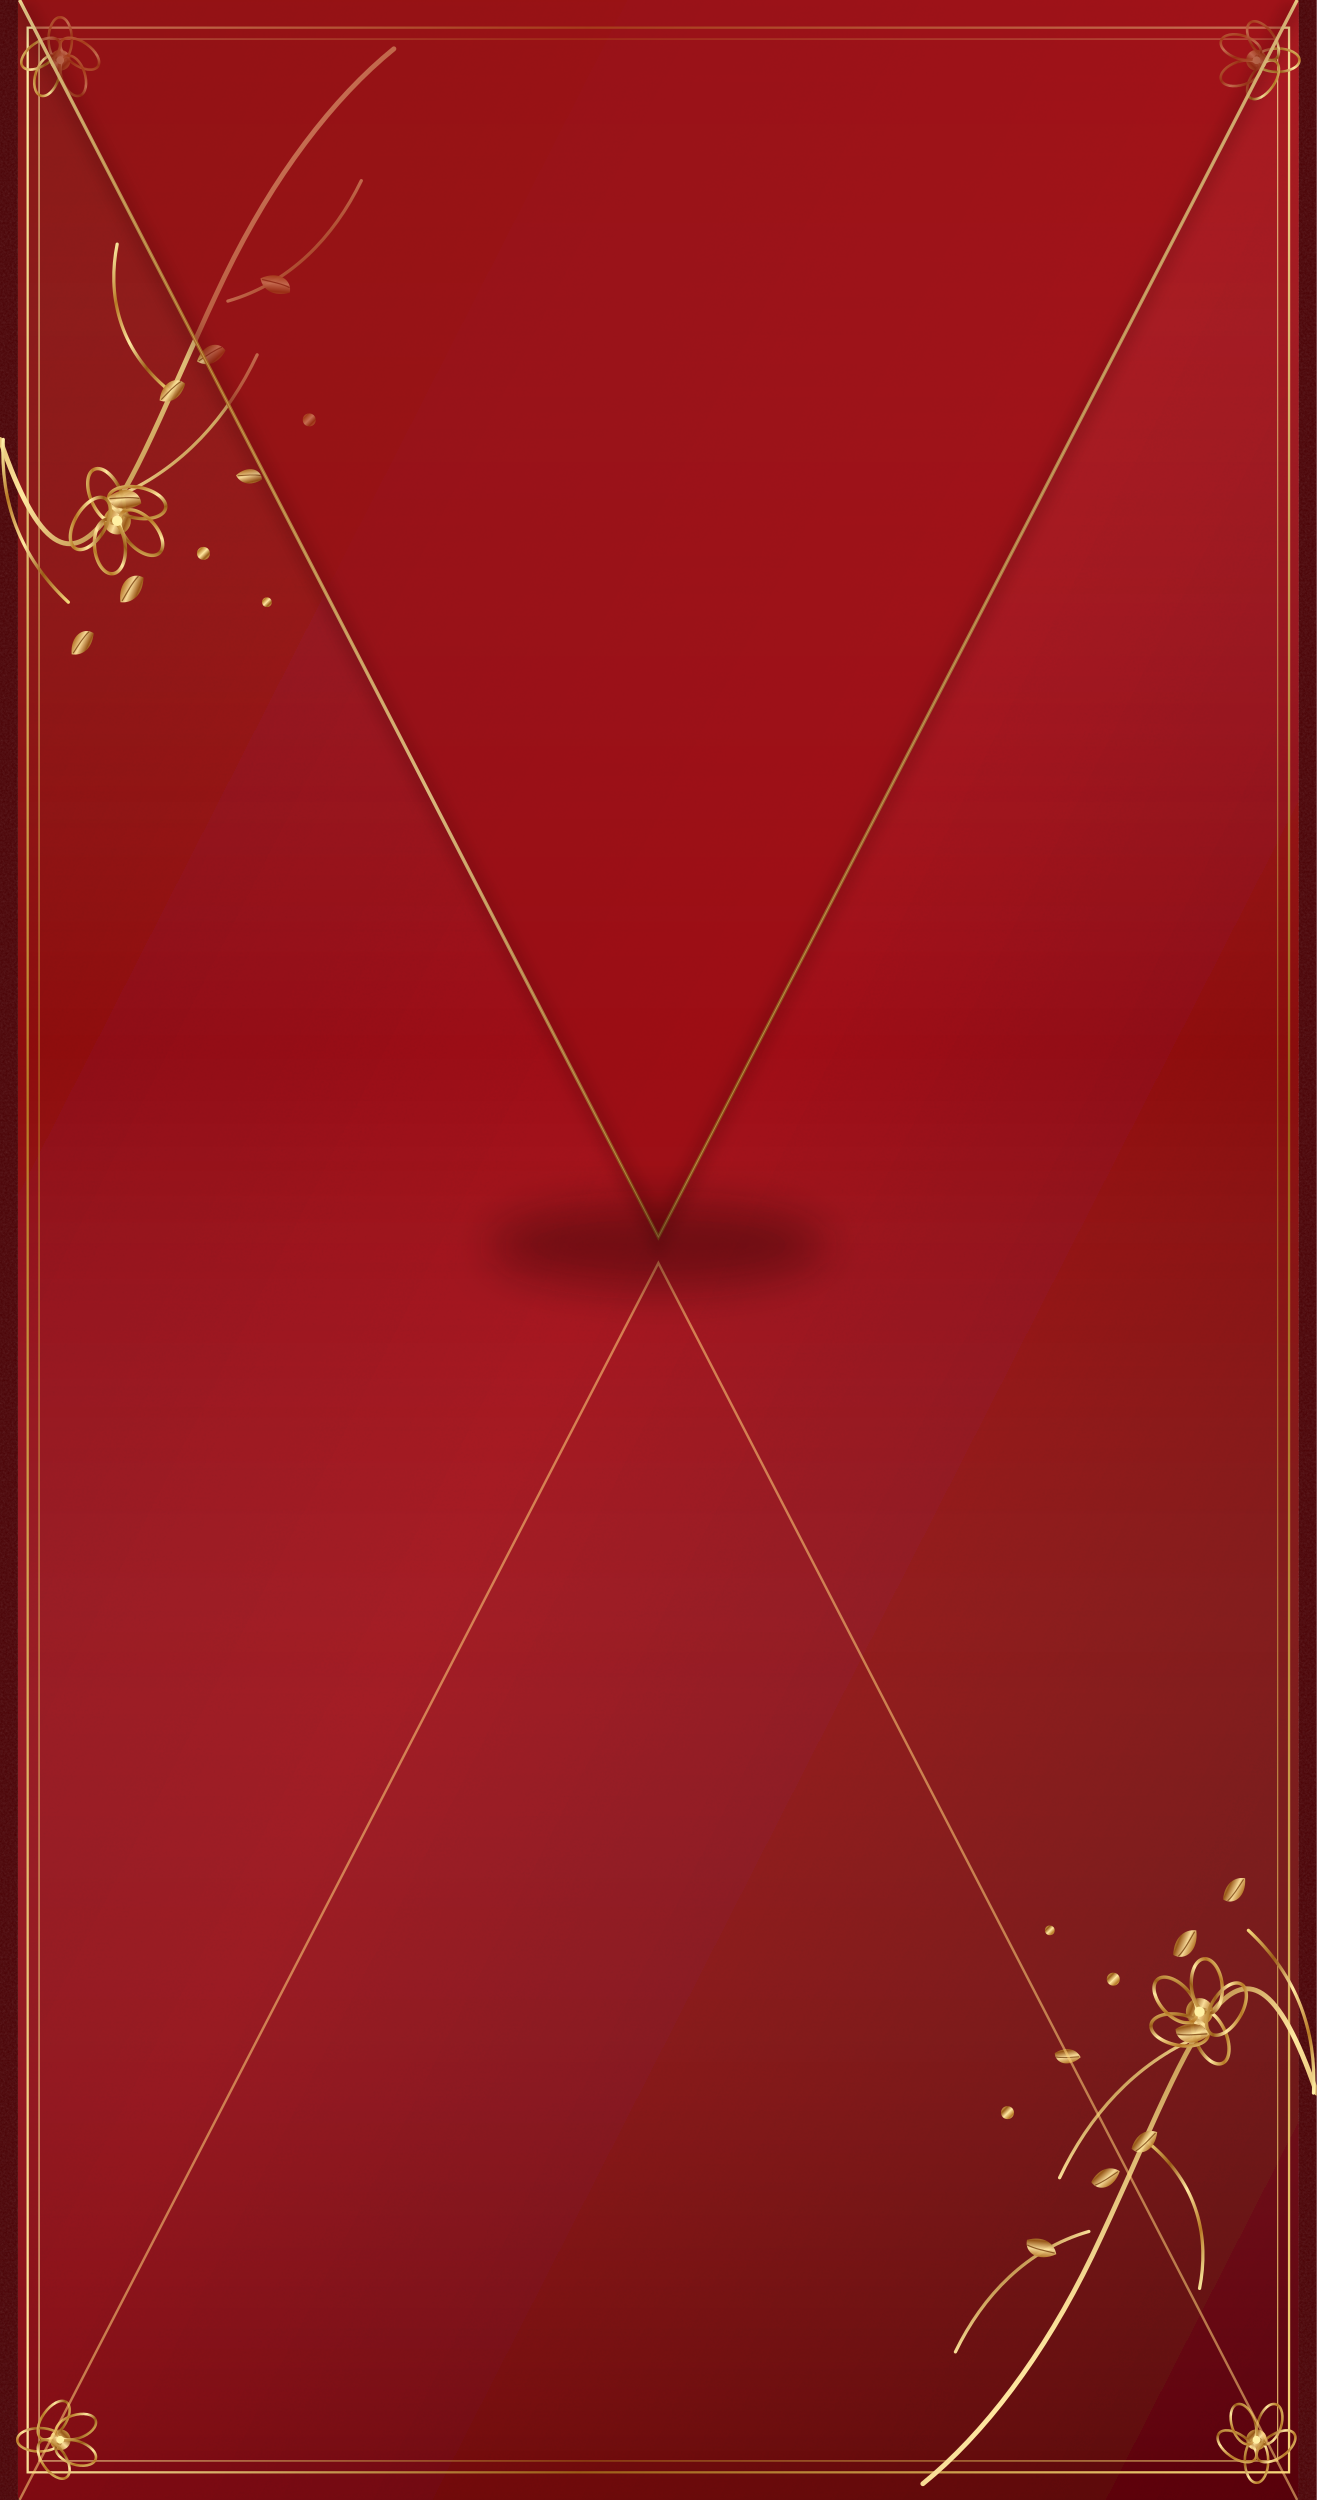
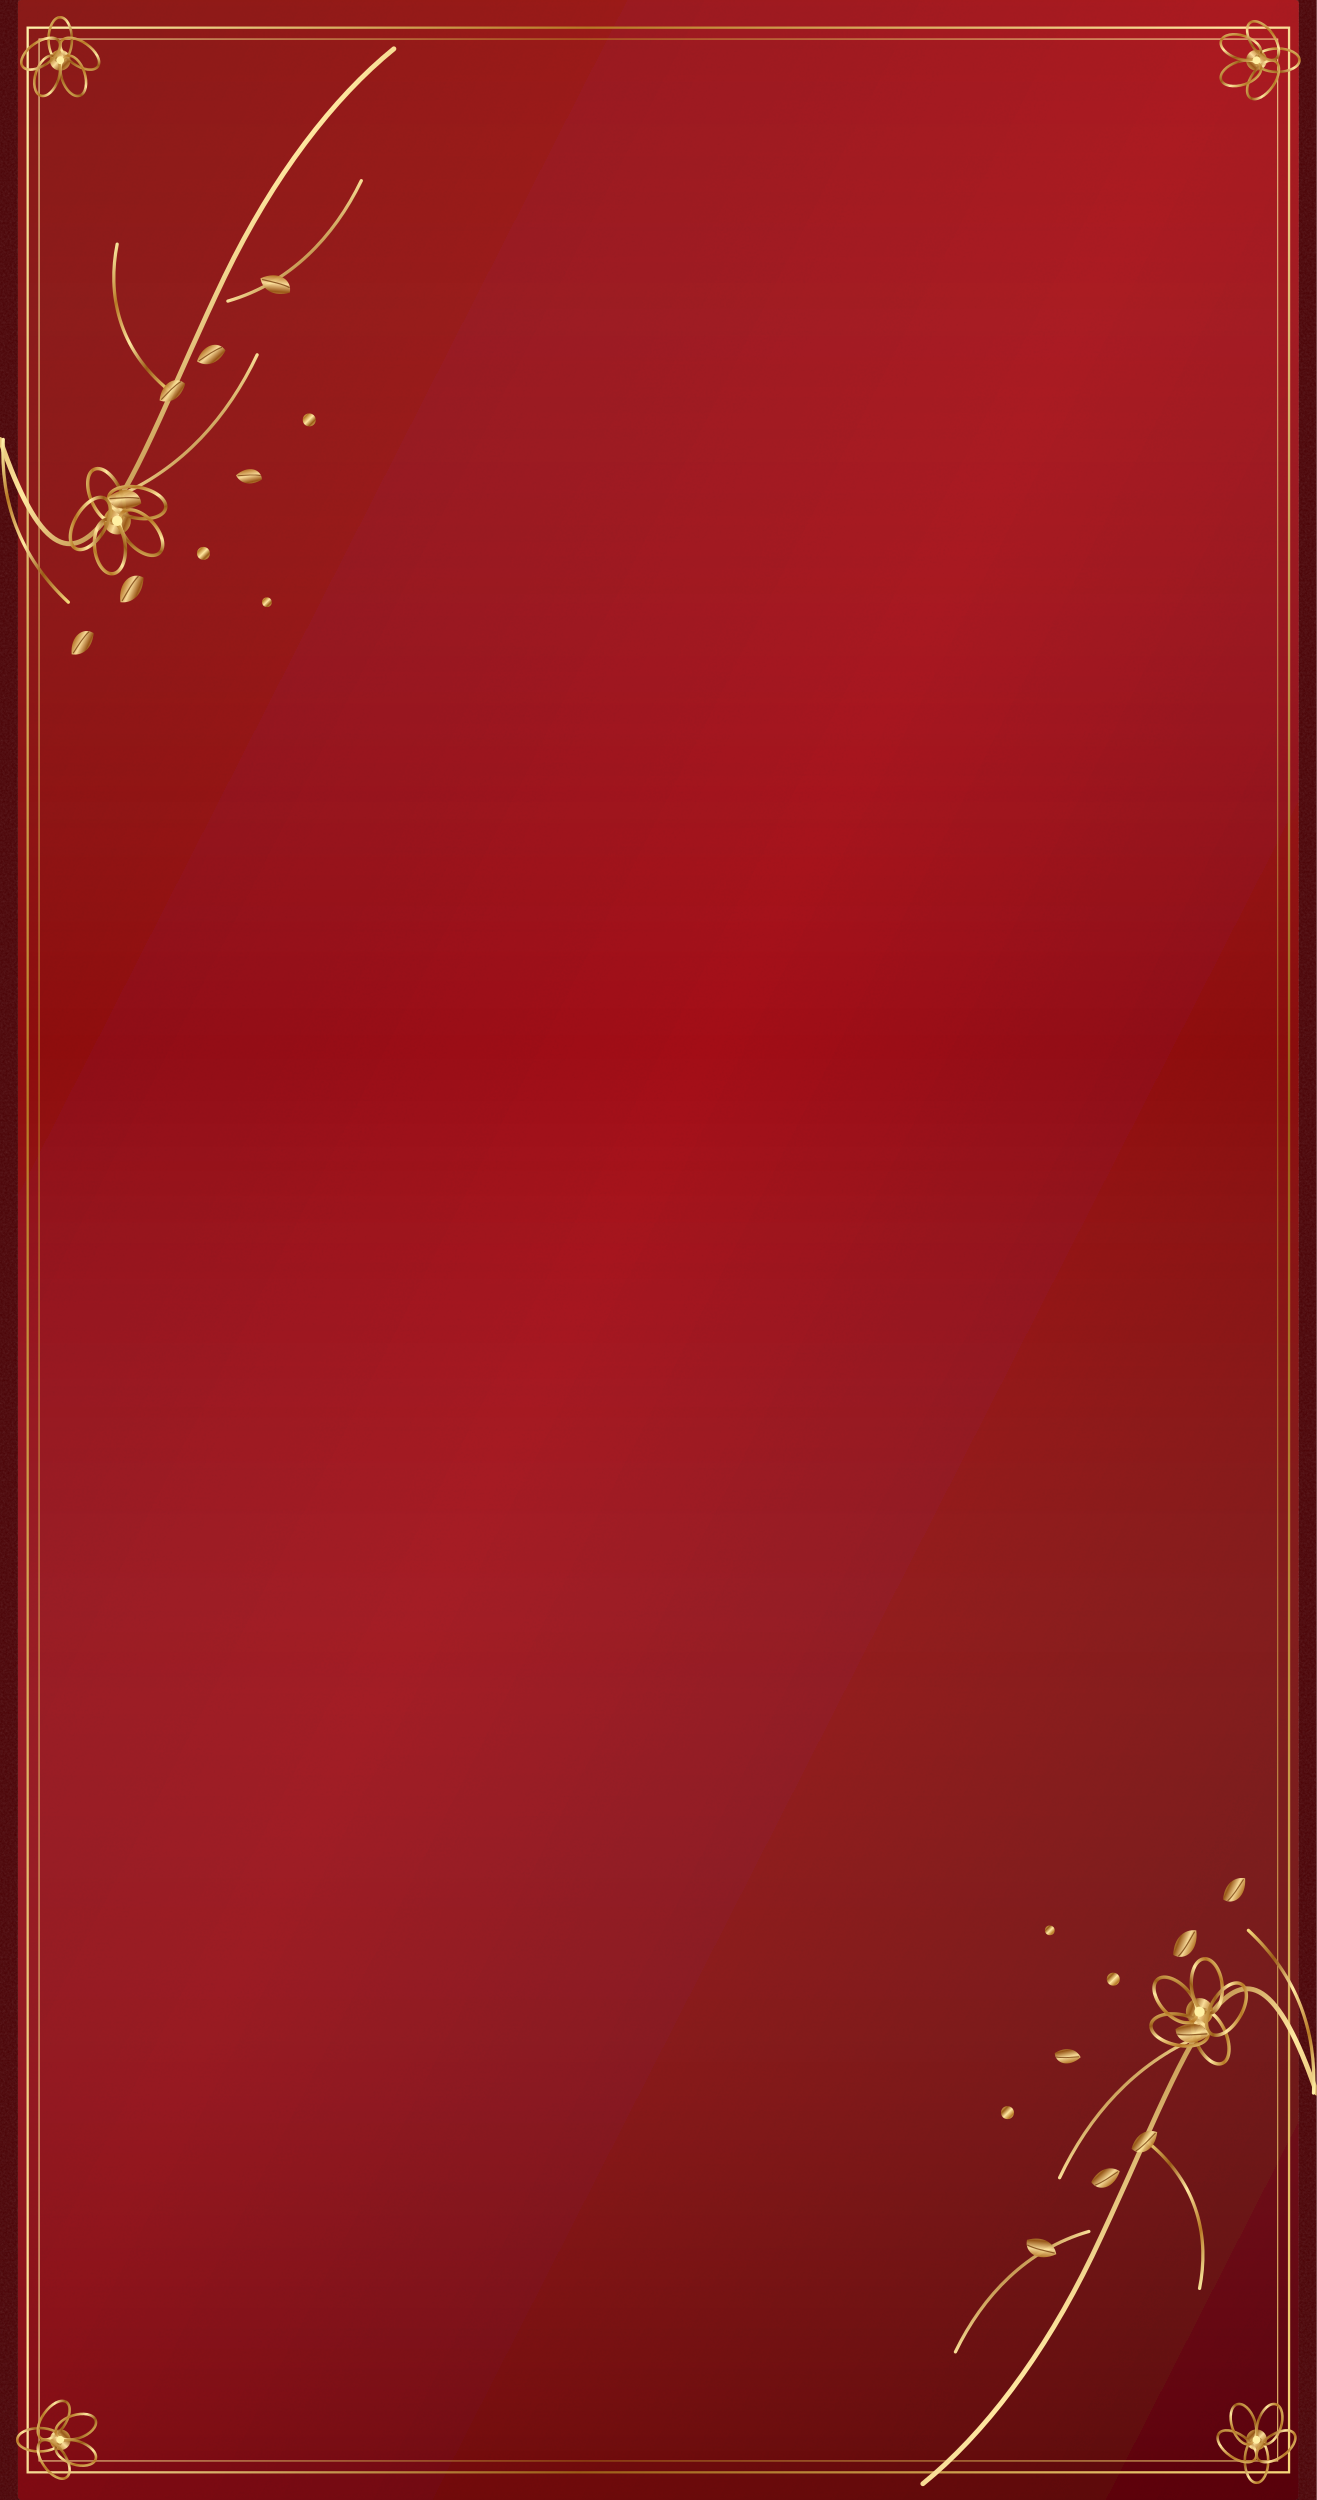
<svg xmlns="http://www.w3.org/2000/svg" viewBox="0 0 809 1536" preserveAspectRatio="xMidYMid slice">
  <defs>
    <linearGradient id="paper" x1="0" y1="0" x2="1" y2="1">
      <stop offset="0" stop-color="#7d090d" />
      <stop offset=".48" stop-color="#a50f16" />
      <stop offset="1" stop-color="#6b0509" />
    </linearGradient>
    <linearGradient id="paperLight" x1="0" y1="0" x2="0" y2="1">
      <stop offset="0" stop-color="#d45a4d" stop-opacity=".16" />
      <stop offset=".42" stop-color="#fff" stop-opacity="0" />
      <stop offset="1" stop-color="#240002" stop-opacity=".28" />
    </linearGradient>
    <linearGradient id="gold" x1="0" y1="0" x2="1" y2="1">
      <stop offset="0" stop-color="#fff1a9" />
      <stop offset=".22" stop-color="#b77925" />
      <stop offset=".48" stop-color="#ffe7a0" />
      <stop offset=".72" stop-color="#9b5d18" />
      <stop offset="1" stop-color="#f6d77b" />
    </linearGradient>
    <filter id="paperTexture" x="-20%" y="-20%" width="140%" height="140%">
      <feTurbulence type="fractalNoise" baseFrequency=".72" numOctaves="4" seed="19" result="noise" />
      <feColorMatrix in="noise" type="saturate" values="0" result="mono" />
      <feComponentTransfer in="mono" result="soft">
        <feFuncA type="table" tableValues="0 .12" />
      </feComponentTransfer>
      <feBlend in="SourceGraphic" in2="soft" mode="multiply" />
    </filter>
    <filter id="shadow" x="-40%" y="-40%" width="180%" height="180%">
      <feGaussianBlur stdDeviation="13" />
    </filter>
    <filter id="smallShadow" x="-40%" y="-40%" width="180%" height="180%">
      <feGaussianBlur stdDeviation="4" />
    </filter>
    <g id="flower">
      <circle cx="0" cy="0" r="8" fill="url(#gold)" opacity=".95" />
      <g fill="none" stroke="url(#gold)" stroke-width="2">
        <ellipse cx="0" cy="-16" rx="9" ry="17" />
        <ellipse cx="15" cy="-5" rx="17" ry="9" transform="rotate(35 15 -5)" />
        <ellipse cx="10" cy="12" rx="16" ry="9" transform="rotate(72 10 12)" />
        <ellipse cx="-10" cy="12" rx="16" ry="9" transform="rotate(-72 -10 12)" />
        <ellipse cx="-15" cy="-5" rx="17" ry="9" transform="rotate(-35 -15 -5)" />
      </g>
      <circle cx="0" cy="0" r="3" fill="#fff0a4" />
    </g>
    <g id="leaf">
      <path d="M0 0 C10 -17 27 -17 32 -5 C21 8 8 8 0 0Z" fill="url(#gold)" opacity=".92" />
      <path d="M2 0 C12 -4 21 -8 29 -9" fill="none" stroke="#7a4310" stroke-width="1.2" opacity=".8" />
    </g>
    <g id="sprig" fill="none" stroke="url(#gold)" stroke-linecap="round">
      <path d="M0 250 C48 390 78 275 138 150 C168 88 205 40 242 10" stroke-width="3" />
      <path d="M42 350 C12 322 0 288 2 250" stroke-width="2" />
      <path d="M72 285 C112 268 140 236 158 198" stroke-width="2" />
      <path d="M104 220 C72 194 66 160 72 130" stroke-width="2" />
      <path d="M140 165 C178 154 205 126 222 91" stroke-width="2" />
    </g>
  </defs>
  <rect width="809" height="1536" fill="#4b0205" />
  <rect x="11" y="0" width="787" height="1536" rx="2" fill="url(#paper)" filter="url(#paperTexture)" />
  <rect x="11" y="0" width="787" height="1536" fill="url(#paperLight)" />
  <g fill="none" stroke="url(#gold)">
    <rect x="17" y="17" width="775" height="1502" stroke-width="1.4" />
    <rect x="24" y="24" width="761" height="1488" stroke-width=".7" opacity=".9" />
  </g>
  <g transform="translate(37 37) scale(.8)">
    <use href="#flower" />
  </g>
  <g transform="translate(772 37) rotate(90) scale(.8)">
    <use href="#flower" />
  </g>
  <g transform="translate(37 1499) rotate(-90) scale(.8)">
    <use href="#flower" />
  </g>
  <g transform="translate(772 1499) rotate(180) scale(.8)">
    <use href="#flower" />
  </g>
  <g transform="translate(0 20)">
    <use href="#sprig" />
    <g transform="translate(72 300) rotate(-24) scale(1.05)">
      <use href="#flower" />
    </g>
    <g transform="translate(98 226) rotate(-24) scale(.58)">
      <use href="#leaf" />
    </g>
    <g transform="translate(66 286) rotate(18) scale(.65)">
      <use href="#leaf" />
    </g>
    <g transform="translate(121 202) rotate(-12) scale(.58)">
      <use href="#leaf" />
    </g>
    <g transform="translate(160 151) rotate(35) scale(.62)">
      <use href="#leaf" />
    </g>
    <g transform="translate(74 350) rotate(-38) scale(.64)">
      <use href="#leaf" />
    </g>
    <g transform="translate(44 382) rotate(-35) scale(.58)">
      <use href="#leaf" />
    </g>
    <g transform="translate(145 272) rotate(18) scale(.5)">
      <use href="#leaf" />
    </g>
    <circle cx="125" cy="320" r="4" fill="url(#gold)" />
    <circle cx="164" cy="350" r="3" fill="url(#gold)" />
    <circle cx="190" cy="238" r="4" fill="url(#gold)" />
  </g>
  <g transform="translate(809 1536) rotate(180)">
    <use href="#sprig" />
    <g transform="translate(72 300) rotate(-24) scale(1.05)">
      <use href="#flower" />
    </g>
    <g transform="translate(98 226) rotate(-24) scale(.58)">
      <use href="#leaf" />
    </g>
    <g transform="translate(66 286) rotate(18) scale(.65)">
      <use href="#leaf" />
    </g>
    <g transform="translate(121 202) rotate(-12) scale(.58)">
      <use href="#leaf" />
    </g>
    <g transform="translate(160 151) rotate(35) scale(.62)">
      <use href="#leaf" />
    </g>
    <g transform="translate(74 350) rotate(-38) scale(.64)">
      <use href="#leaf" />
    </g>
    <g transform="translate(44 382) rotate(-35) scale(.58)">
      <use href="#leaf" />
    </g>
    <g transform="translate(145 272) rotate(18) scale(.5)">
      <use href="#leaf" />
    </g>
    <circle cx="125" cy="320" r="4" fill="url(#gold)" />
    <circle cx="164" cy="350" r="3" fill="url(#gold)" />
    <circle cx="190" cy="238" r="4" fill="url(#gold)" />
  </g>
-   <path d="M12 0 L404.5 760 L797 0 Z" fill="#980c12" opacity=".56" />
-   <path d="M12 0 L404.5 760 L797 0" fill="none" stroke="url(#gold)" stroke-width="2.1" opacity=".95" />
-   <path d="M12 0 L404.5 760 L797 0" fill="none" stroke="#ffd981" stroke-width=".55" opacity=".6" />
-   <path d="M12 0 L404.5 760 L797 0" fill="none" stroke="#300003" stroke-width="13" opacity=".18" filter="url(#smallShadow)" />
-   <path d="M12 1536 L404.5 776 L797 1536" fill="none" stroke="#ffd47a" stroke-width="1.5" opacity=".55" />
-   <ellipse cx="404.5" cy="765" rx="105" ry="27" fill="#160001" opacity=".35" filter="url(#shadow)" />
</svg>
